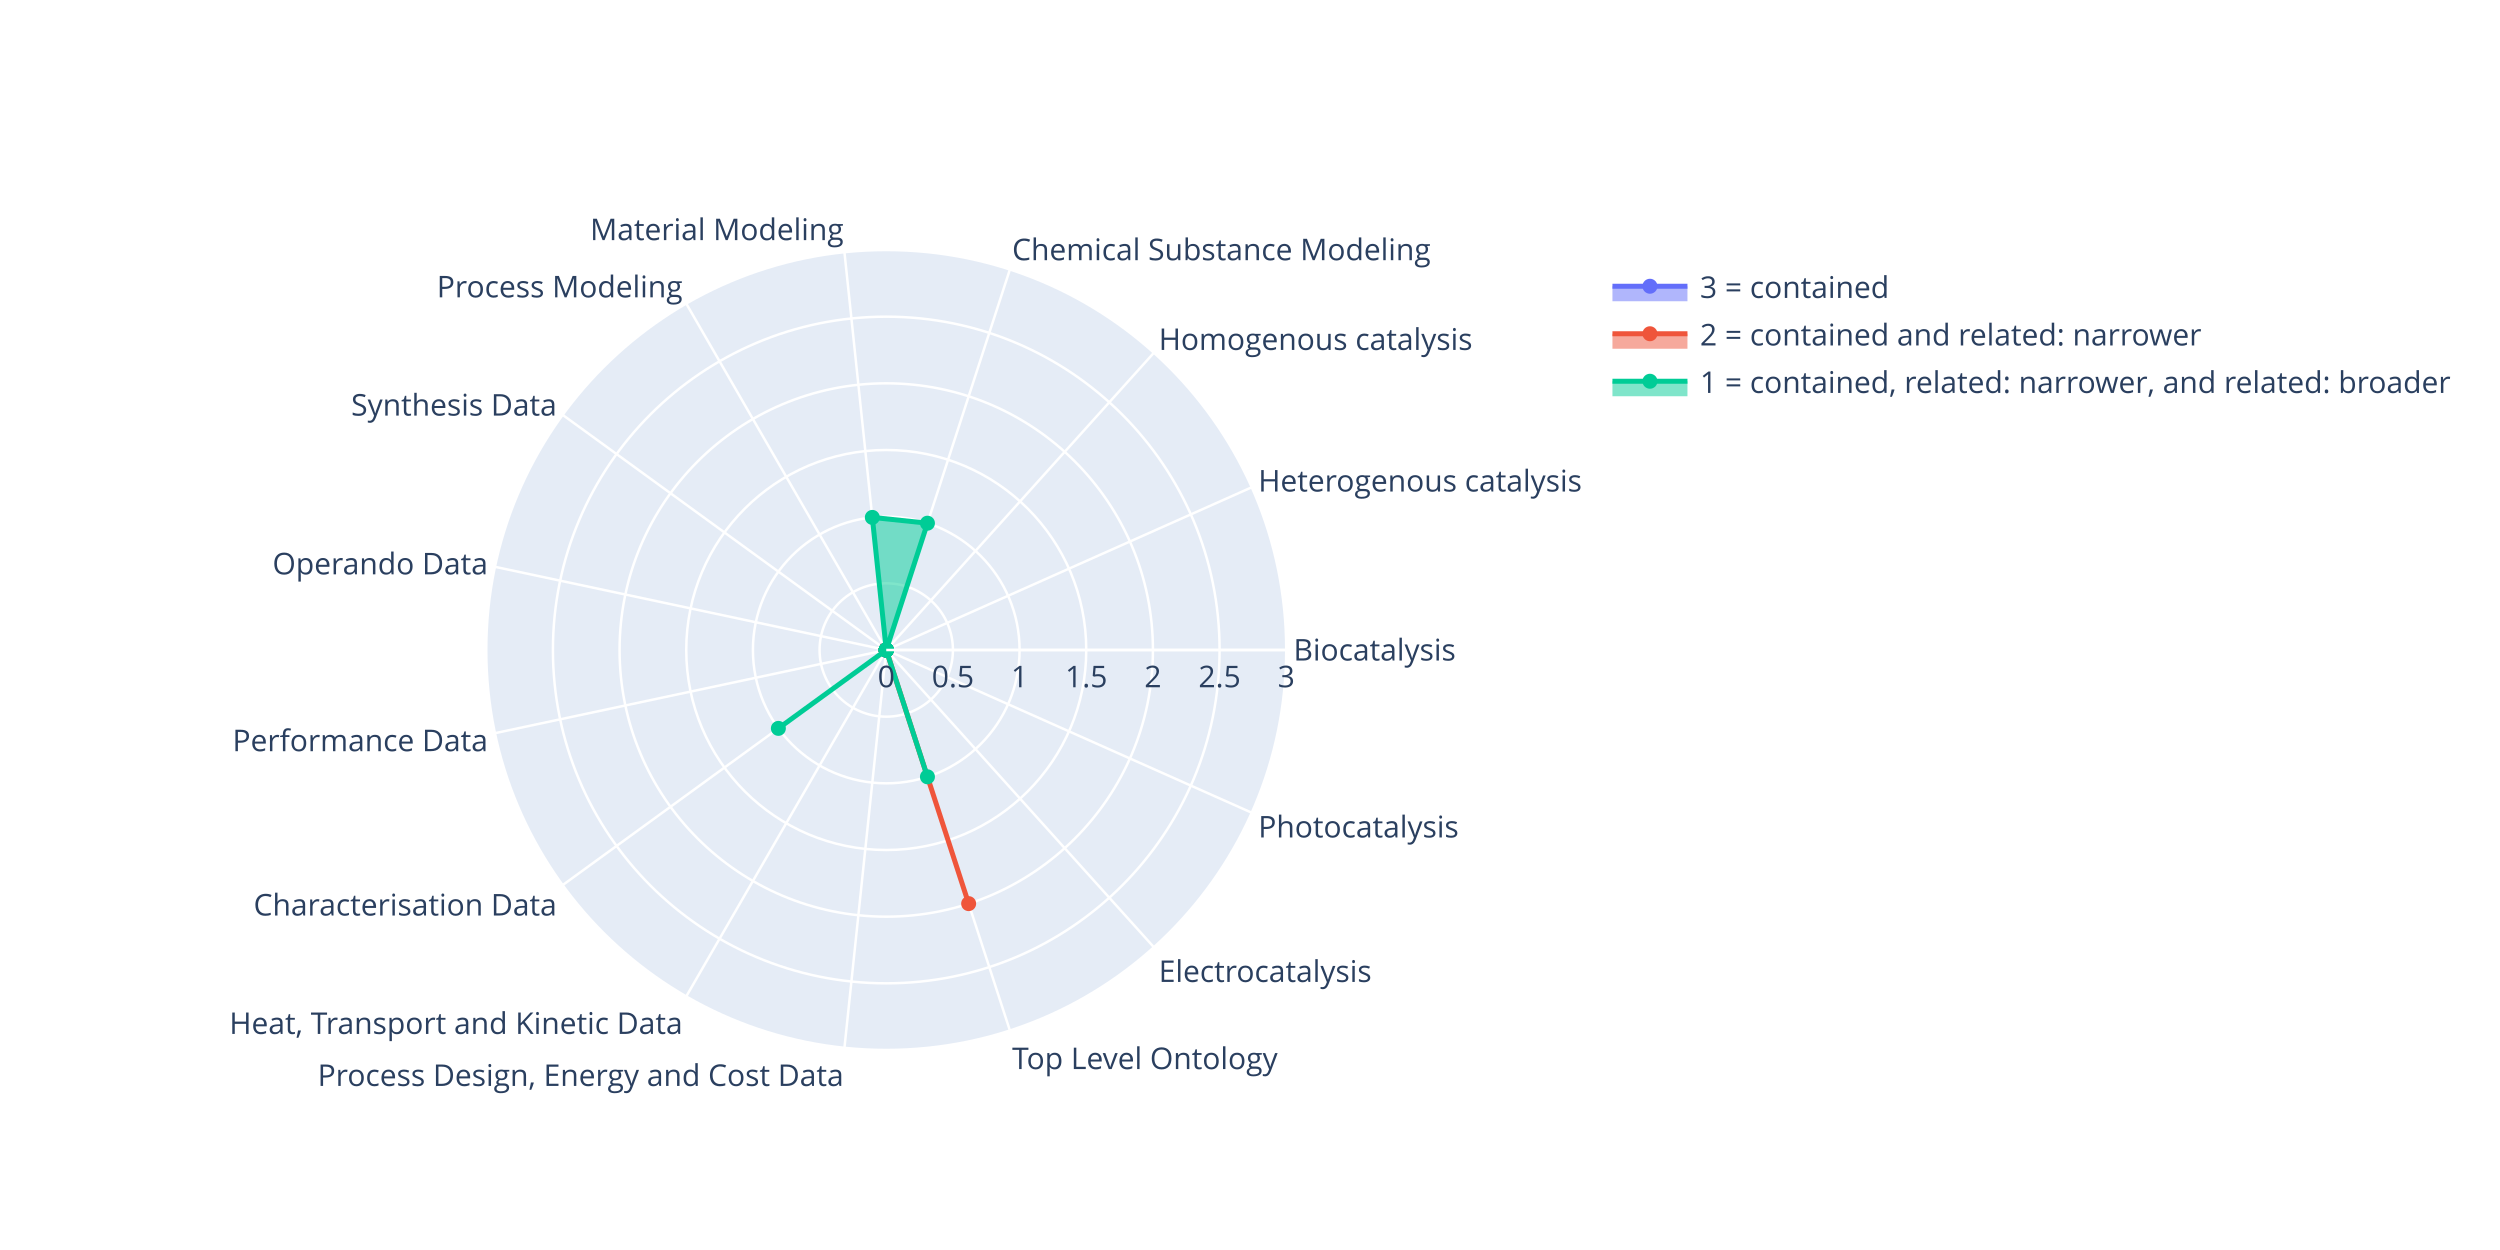
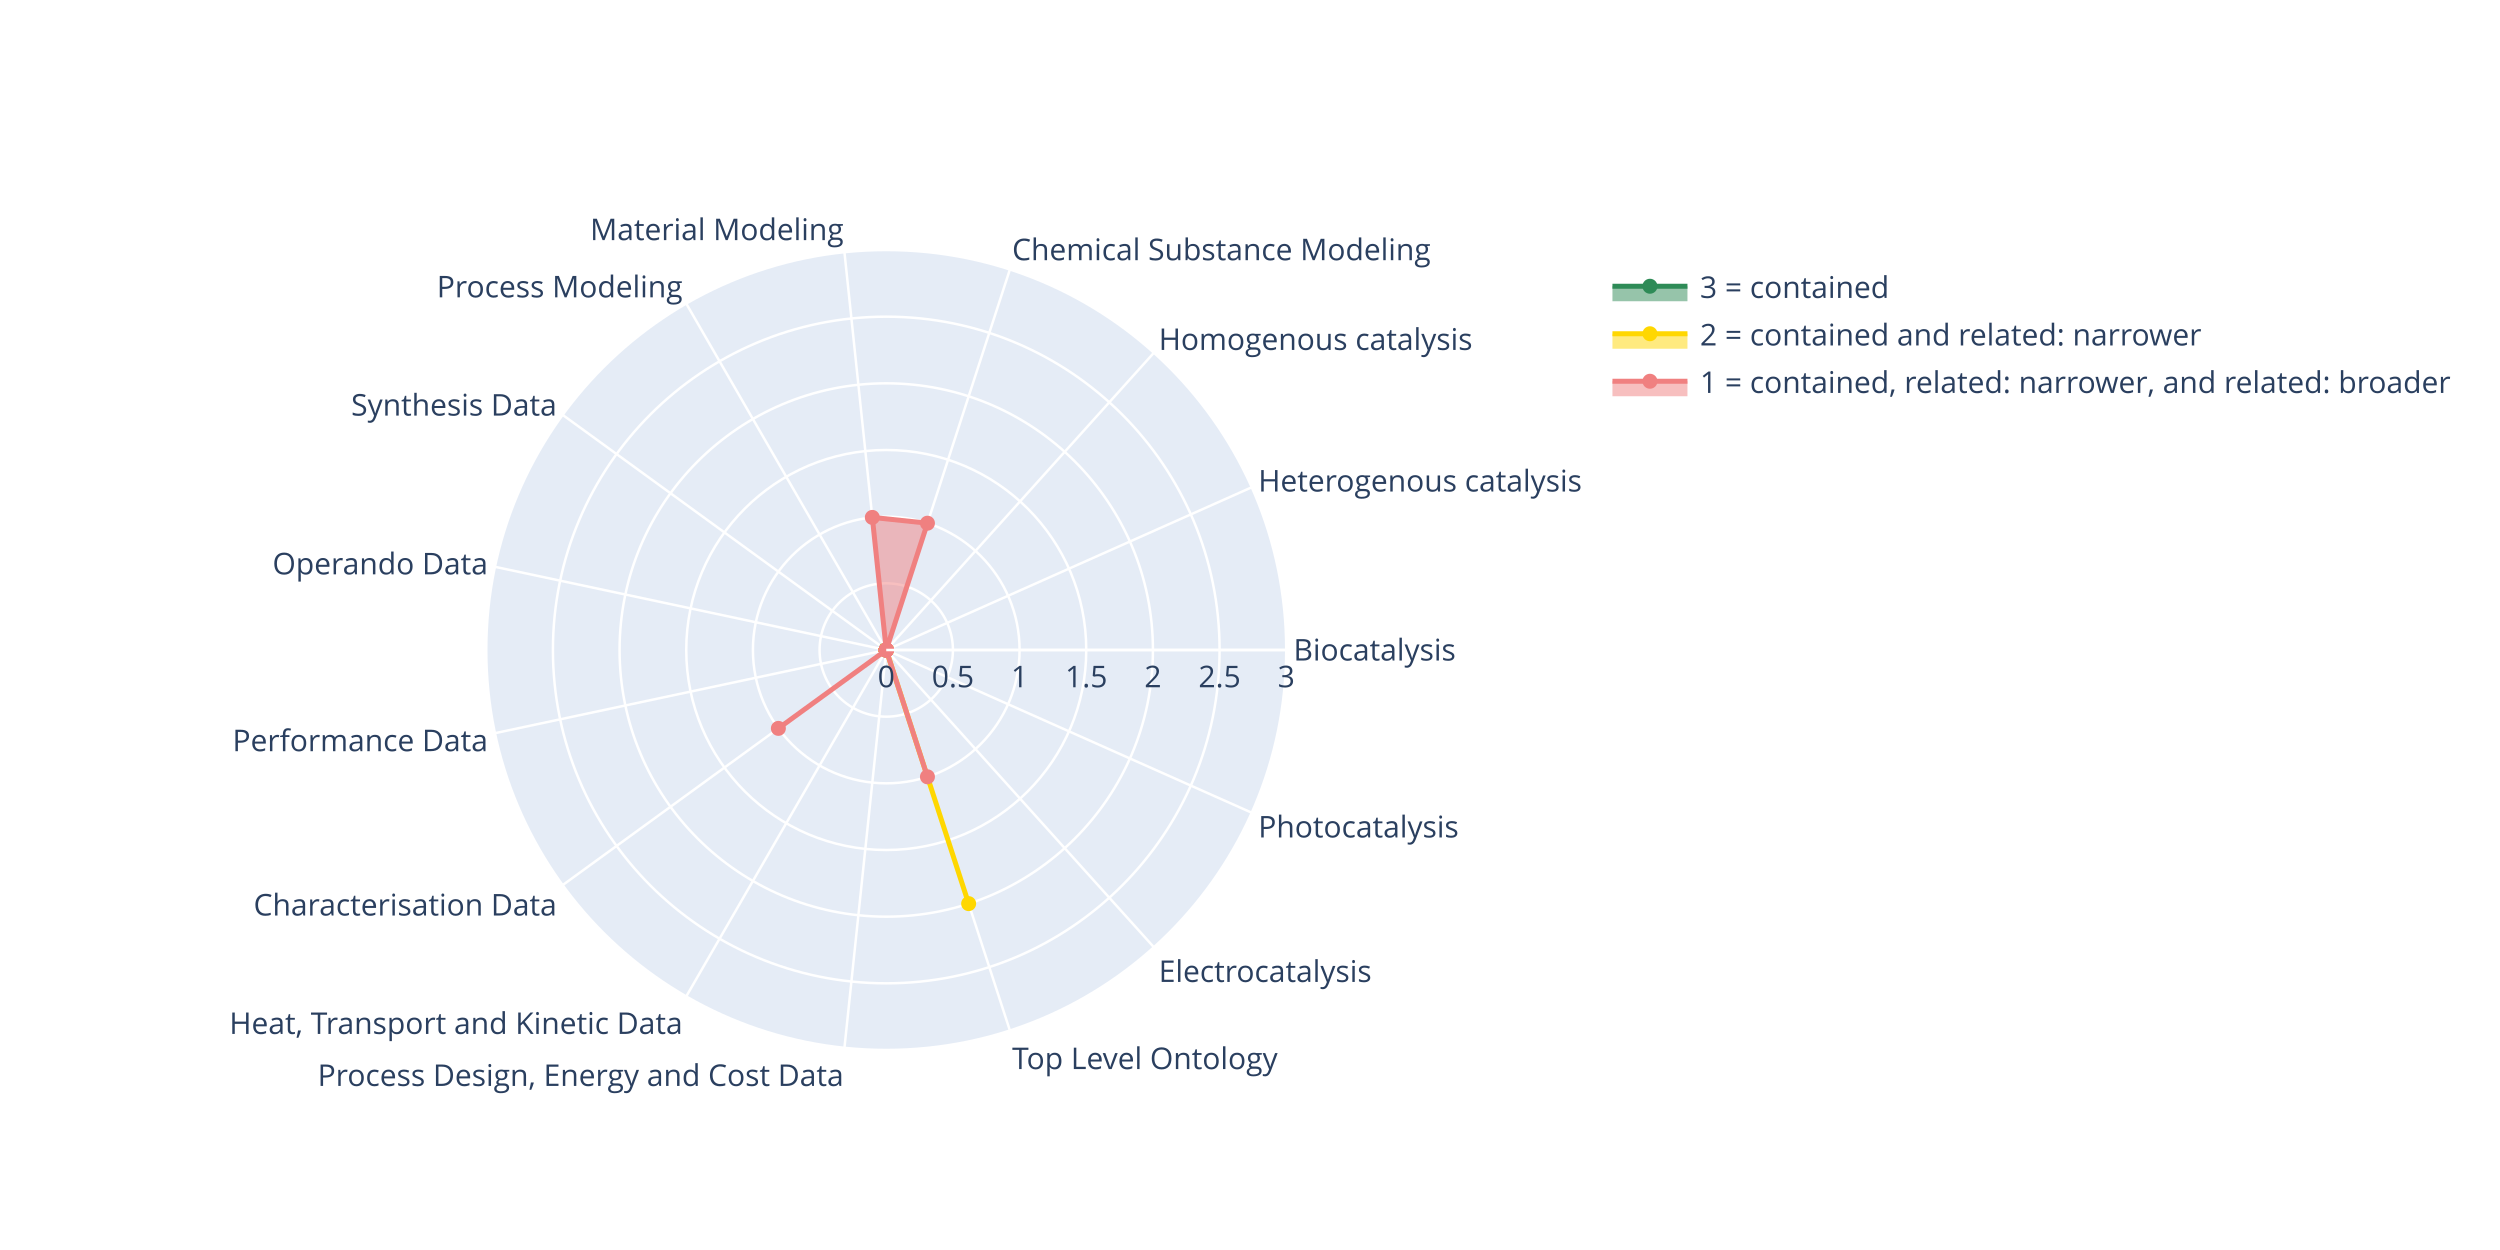
<svg xmlns="http://www.w3.org/2000/svg" class="main-svg" width="1000" height="500" style="" viewBox="0 0 1000 500">
  <rect x="0" y="0" width="1000" height="500" style="fill: rgb(255, 255, 255); fill-opacity: 1;" />
-   <defs id="defs-4c6b4c">
+   <defs id="defs-09176f">
    <g class="clips">
-       <clipPath id="clip4c6b4cpolar-for-traces">
+       <clipPath id="clip09176fpolar-for-traces">
        <path d="M160,0A160,160 0,1,0 -160,-1.9594348786357652e-14A160,160 0,1,0 160,3.9188697572715304e-14Z" transform="translate(160,160)" />
      </clipPath>
    </g>
    <g class="gradients" />
    <g class="patterns" />
  </defs>
  <g class="bglayer" />
  <g class="layer-below">
    <g class="imagelayer" />
    <g class="shapelayer" />
  </g>
  <g class="cartesianlayer" />
  <g class="polarlayer">
    <g class="polar">
      <g class="polarsublayer draglayer" />
      <g class="polarsublayer plotbg">
        <path d="M160,0A160,160 0,1,0 -160,-1.9594348786357652e-14A160,160 0,1,0 160,3.9188697572715304e-14Z" transform="translate(354.5,260)" style="fill: rgb(229, 236, 246); fill-opacity: 1;" />
      </g>
      <g class="polarsublayer backplot">
        <g class="maplayer" />
      </g>
      <g class="polarsublayer angular-grid" style="fill: none;">
        <path class="angularaxisgrid" d="M354.5,260L514.5,260" style="stroke: rgb(255, 255, 255); stroke-opacity: 1; stroke-width: 1px;" />
        <path class="angularaxisgrid" d="M354.5,260L500.667,194.922" style="stroke: rgb(255, 255, 255); stroke-opacity: 1; stroke-width: 1px;" />
        <path class="angularaxisgrid" d="M354.5,260L461.561,141.097" style="stroke: rgb(255, 255, 255); stroke-opacity: 1; stroke-width: 1px;" />
        <path class="angularaxisgrid" d="M354.5,260L403.943,107.831" style="stroke: rgb(255, 255, 255); stroke-opacity: 1; stroke-width: 1px;" />
        <path class="angularaxisgrid" d="M354.5,260L337.775,100.876" style="stroke: rgb(255, 255, 255); stroke-opacity: 1; stroke-width: 1px;" />
        <path class="angularaxisgrid" d="M354.5,260L274.5,121.436" style="stroke: rgb(255, 255, 255); stroke-opacity: 1; stroke-width: 1px;" />
        <path class="angularaxisgrid" d="M354.5,260L225.057,165.954" style="stroke: rgb(255, 255, 255); stroke-opacity: 1; stroke-width: 1px;" />
        <path class="angularaxisgrid" d="M354.5,260L197.996,226.734" style="stroke: rgb(255, 255, 255); stroke-opacity: 1; stroke-width: 1px;" />
        <path class="angularaxisgrid" d="M354.5,260L197.996,293.266" style="stroke: rgb(255, 255, 255); stroke-opacity: 1; stroke-width: 1px;" />
        <path class="angularaxisgrid" d="M354.5,260L225.057,354.046" style="stroke: rgb(255, 255, 255); stroke-opacity: 1; stroke-width: 1px;" />
        <path class="angularaxisgrid" d="M354.5,260L274.5,398.564" style="stroke: rgb(255, 255, 255); stroke-opacity: 1; stroke-width: 1px;" />
        <path class="angularaxisgrid" d="M354.5,260L337.775,419.124" style="stroke: rgb(255, 255, 255); stroke-opacity: 1; stroke-width: 1px;" />
        <path class="angularaxisgrid" d="M354.5,260L403.943,412.169" style="stroke: rgb(255, 255, 255); stroke-opacity: 1; stroke-width: 1px;" />
        <path class="angularaxisgrid" d="M354.5,260L461.561,378.903" style="stroke: rgb(255, 255, 255); stroke-opacity: 1; stroke-width: 1px;" />
        <path class="angularaxisgrid" d="M354.5,260L500.667,325.078" style="stroke: rgb(255, 255, 255); stroke-opacity: 1; stroke-width: 1px;" />
      </g>
      <g class="polarsublayer radial-grid" transform="translate(354.5,260)" style="fill: none;">
        <path class="xgrid" d="M26.67,0A26.67,26.67 0,1,0 -26.67,-3.2661330133259913e-15A26.67,26.67 0,1,0 26.67,6.532266026651983e-15Z" style="stroke: rgb(255, 255, 255); stroke-opacity: 1; stroke-width: 1px;" />
        <path class="xgrid" d="M53.33,0A53.33,53.33 0,1,0 -53.33,-6.531041379852834e-15A53.33,53.33 0,1,0 53.33,1.3062082759705669e-14Z" style="stroke: rgb(255, 255, 255); stroke-opacity: 1; stroke-width: 1px;" />
        <path class="xgrid" d="M80,0A80,80 0,1,0 -80,-9.797174393178826e-15A80,80 0,1,0 80,1.9594348786357652e-14Z" style="stroke: rgb(255, 255, 255); stroke-opacity: 1; stroke-width: 1px;" />
        <path class="xgrid" d="M106.67,0A106.67,106.67 0,1,0 -106.67,-1.3063307406504817e-14A106.67,106.67 0,1,0 106.67,2.6126614813009634e-14Z" style="stroke: rgb(255, 255, 255); stroke-opacity: 1; stroke-width: 1px;" />
        <path class="xgrid" d="M133.33,0A133.33,133.33 0,1,0 -133.33,-1.632821577303166e-14A133.33,133.33 0,1,0 133.33,3.265643154606332e-14Z" style="stroke: rgb(255, 255, 255); stroke-opacity: 1; stroke-width: 1px;" />
      </g>
      <g class="polarsublayer frontplot" transform="translate(194.5,100)">
        <g class="barlayer" />
        <g class="scatterlayer">
-           <g class="trace scatter trace52e5c0" style="stroke-miterlimit: 2; opacity: 1;">
-             <g class="fills" clip-path="url(#clip4c6b4cpolar-for-traces)">
+           <g class="trace scatter trace8d069e" style="stroke-miterlimit: 2; opacity: 1;">
+             <g class="fills" clip-path="url(#clip09176fpolar-for-traces)">
              <g>
-                 <path class="js-fill" d="M160,160L160,160L160,160L160,160L160,160L160,160L160,160L160,160L160,160L160,160L160,160L160,160L160,160L160,160L160,160L160,160Z" style="fill: rgb(99, 110, 250); fill-opacity: 0.5; stroke-width: 0;" />
+                 <path class="js-fill" d="M160,160L160,160L160,160L160,160L160,160L160,160L160,160L160,160L160,160L160,160L160,160L160,160L160,160L160,160L160,160L160,160Z" style="fill: rgb(46, 139, 87); fill-opacity: 0.5; stroke-width: 0;" />
              </g>
            </g>
            <g class="errorbars" />
            <g class="lines">
-               <path class="js-line" d="M160,160L160,160L160,160L160,160L160,160L160,160L160,160L160,160L160,160L160,160L160,160L160,160L160,160L160,160L160,160L160,160" clip-path="url(#clip4c6b4cpolar-for-traces)" style="vector-effect: non-scaling-stroke; fill: none; stroke: rgb(99, 110, 250); stroke-opacity: 1; stroke-width: 2px; opacity: 1;" />
+               <path class="js-line" d="M160,160L160,160L160,160L160,160L160,160L160,160L160,160L160,160L160,160L160,160L160,160L160,160L160,160L160,160L160,160L160,160" clip-path="url(#clip09176fpolar-for-traces)" style="vector-effect: non-scaling-stroke; fill: none; stroke: rgb(46, 139, 87); stroke-opacity: 1; stroke-width: 2px; opacity: 1;" />
            </g>
            <g class="points">
-               <path class="point" transform="translate(160,160)" d="M3,0A3,3 0 1,1 0,-3A3,3 0 0,1 3,0Z" style="opacity: 1; stroke-width: 0px; fill: rgb(99, 110, 250); fill-opacity: 1;" />
-               <path class="point" transform="translate(160,160)" d="M3,0A3,3 0 1,1 0,-3A3,3 0 0,1 3,0Z" style="opacity: 1; stroke-width: 0px; fill: rgb(99, 110, 250); fill-opacity: 1;" />
-               <path class="point" transform="translate(160,160)" d="M3,0A3,3 0 1,1 0,-3A3,3 0 0,1 3,0Z" style="opacity: 1; stroke-width: 0px; fill: rgb(99, 110, 250); fill-opacity: 1;" />
-               <path class="point" transform="translate(160,160)" d="M3,0A3,3 0 1,1 0,-3A3,3 0 0,1 3,0Z" style="opacity: 1; stroke-width: 0px; fill: rgb(99, 110, 250); fill-opacity: 1;" />
-               <path class="point" transform="translate(160,160)" d="M3,0A3,3 0 1,1 0,-3A3,3 0 0,1 3,0Z" style="opacity: 1; stroke-width: 0px; fill: rgb(99, 110, 250); fill-opacity: 1;" />
-               <path class="point" transform="translate(160,160)" d="M3,0A3,3 0 1,1 0,-3A3,3 0 0,1 3,0Z" style="opacity: 1; stroke-width: 0px; fill: rgb(99, 110, 250); fill-opacity: 1;" />
-               <path class="point" transform="translate(160,160)" d="M3,0A3,3 0 1,1 0,-3A3,3 0 0,1 3,0Z" style="opacity: 1; stroke-width: 0px; fill: rgb(99, 110, 250); fill-opacity: 1;" />
-               <path class="point" transform="translate(160,160)" d="M3,0A3,3 0 1,1 0,-3A3,3 0 0,1 3,0Z" style="opacity: 1; stroke-width: 0px; fill: rgb(99, 110, 250); fill-opacity: 1;" />
-               <path class="point" transform="translate(160,160)" d="M3,0A3,3 0 1,1 0,-3A3,3 0 0,1 3,0Z" style="opacity: 1; stroke-width: 0px; fill: rgb(99, 110, 250); fill-opacity: 1;" />
-               <path class="point" transform="translate(160,160)" d="M3,0A3,3 0 1,1 0,-3A3,3 0 0,1 3,0Z" style="opacity: 1; stroke-width: 0px; fill: rgb(99, 110, 250); fill-opacity: 1;" />
-               <path class="point" transform="translate(160,160)" d="M3,0A3,3 0 1,1 0,-3A3,3 0 0,1 3,0Z" style="opacity: 1; stroke-width: 0px; fill: rgb(99, 110, 250); fill-opacity: 1;" />
-               <path class="point" transform="translate(160,160)" d="M3,0A3,3 0 1,1 0,-3A3,3 0 0,1 3,0Z" style="opacity: 1; stroke-width: 0px; fill: rgb(99, 110, 250); fill-opacity: 1;" />
-               <path class="point" transform="translate(160,160)" d="M3,0A3,3 0 1,1 0,-3A3,3 0 0,1 3,0Z" style="opacity: 1; stroke-width: 0px; fill: rgb(99, 110, 250); fill-opacity: 1;" />
-               <path class="point" transform="translate(160,160)" d="M3,0A3,3 0 1,1 0,-3A3,3 0 0,1 3,0Z" style="opacity: 1; stroke-width: 0px; fill: rgb(99, 110, 250); fill-opacity: 1;" />
-               <path class="point" transform="translate(160,160)" d="M3,0A3,3 0 1,1 0,-3A3,3 0 0,1 3,0Z" style="opacity: 1; stroke-width: 0px; fill: rgb(99, 110, 250); fill-opacity: 1;" />
-               <path class="point" transform="translate(160,160)" d="M3,0A3,3 0 1,1 0,-3A3,3 0 0,1 3,0Z" style="opacity: 1; stroke-width: 0px; fill: rgb(99, 110, 250); fill-opacity: 1;" />
+               <path class="point" transform="translate(160,160)" d="M3,0A3,3 0 1,1 0,-3A3,3 0 0,1 3,0Z" style="opacity: 1; stroke-width: 0px; fill: rgb(46, 139, 87); fill-opacity: 1;" />
+               <path class="point" transform="translate(160,160)" d="M3,0A3,3 0 1,1 0,-3A3,3 0 0,1 3,0Z" style="opacity: 1; stroke-width: 0px; fill: rgb(46, 139, 87); fill-opacity: 1;" />
+               <path class="point" transform="translate(160,160)" d="M3,0A3,3 0 1,1 0,-3A3,3 0 0,1 3,0Z" style="opacity: 1; stroke-width: 0px; fill: rgb(46, 139, 87); fill-opacity: 1;" />
+               <path class="point" transform="translate(160,160)" d="M3,0A3,3 0 1,1 0,-3A3,3 0 0,1 3,0Z" style="opacity: 1; stroke-width: 0px; fill: rgb(46, 139, 87); fill-opacity: 1;" />
+               <path class="point" transform="translate(160,160)" d="M3,0A3,3 0 1,1 0,-3A3,3 0 0,1 3,0Z" style="opacity: 1; stroke-width: 0px; fill: rgb(46, 139, 87); fill-opacity: 1;" />
+               <path class="point" transform="translate(160,160)" d="M3,0A3,3 0 1,1 0,-3A3,3 0 0,1 3,0Z" style="opacity: 1; stroke-width: 0px; fill: rgb(46, 139, 87); fill-opacity: 1;" />
+               <path class="point" transform="translate(160,160)" d="M3,0A3,3 0 1,1 0,-3A3,3 0 0,1 3,0Z" style="opacity: 1; stroke-width: 0px; fill: rgb(46, 139, 87); fill-opacity: 1;" />
+               <path class="point" transform="translate(160,160)" d="M3,0A3,3 0 1,1 0,-3A3,3 0 0,1 3,0Z" style="opacity: 1; stroke-width: 0px; fill: rgb(46, 139, 87); fill-opacity: 1;" />
+               <path class="point" transform="translate(160,160)" d="M3,0A3,3 0 1,1 0,-3A3,3 0 0,1 3,0Z" style="opacity: 1; stroke-width: 0px; fill: rgb(46, 139, 87); fill-opacity: 1;" />
+               <path class="point" transform="translate(160,160)" d="M3,0A3,3 0 1,1 0,-3A3,3 0 0,1 3,0Z" style="opacity: 1; stroke-width: 0px; fill: rgb(46, 139, 87); fill-opacity: 1;" />
+               <path class="point" transform="translate(160,160)" d="M3,0A3,3 0 1,1 0,-3A3,3 0 0,1 3,0Z" style="opacity: 1; stroke-width: 0px; fill: rgb(46, 139, 87); fill-opacity: 1;" />
+               <path class="point" transform="translate(160,160)" d="M3,0A3,3 0 1,1 0,-3A3,3 0 0,1 3,0Z" style="opacity: 1; stroke-width: 0px; fill: rgb(46, 139, 87); fill-opacity: 1;" />
+               <path class="point" transform="translate(160,160)" d="M3,0A3,3 0 1,1 0,-3A3,3 0 0,1 3,0Z" style="opacity: 1; stroke-width: 0px; fill: rgb(46, 139, 87); fill-opacity: 1;" />
+               <path class="point" transform="translate(160,160)" d="M3,0A3,3 0 1,1 0,-3A3,3 0 0,1 3,0Z" style="opacity: 1; stroke-width: 0px; fill: rgb(46, 139, 87); fill-opacity: 1;" />
+               <path class="point" transform="translate(160,160)" d="M3,0A3,3 0 1,1 0,-3A3,3 0 0,1 3,0Z" style="opacity: 1; stroke-width: 0px; fill: rgb(46, 139, 87); fill-opacity: 1;" />
+               <path class="point" transform="translate(160,160)" d="M3,0A3,3 0 1,1 0,-3A3,3 0 0,1 3,0Z" style="opacity: 1; stroke-width: 0px; fill: rgb(46, 139, 87); fill-opacity: 1;" />
            </g>
            <g class="text" />
          </g>
-           <g class="trace scatter traced2bf1a" style="stroke-miterlimit: 2; opacity: 1;">
-             <g class="fills" clip-path="url(#clip4c6b4cpolar-for-traces)">
+           <g class="trace scatter trace469a36" style="stroke-miterlimit: 2; opacity: 1;">
+             <g class="fills" clip-path="url(#clip09176fpolar-for-traces)">
              <g>
-                 <path class="js-fill" d="M160,160L160,160L160,160L160,160L160,160L160,160L160,160L160,160L160,160L160,160L160,160L160,160L192.96,261.45L160,160L160,160L160,160Z" style="fill: rgb(239, 85, 59); fill-opacity: 0.5; stroke-width: 0;" />
+                 <path class="js-fill" d="M160,160L160,160L160,160L160,160L160,160L160,160L160,160L160,160L160,160L160,160L160,160L160,160L192.96,261.45L160,160L160,160L160,160Z" style="fill: rgb(255, 215, 0); fill-opacity: 0.5; stroke-width: 0;" />
              </g>
            </g>
            <g class="errorbars" />
            <g class="lines">
-               <path class="js-line" d="M160,160L160,160L160,160L160,160L160,160L160,160L160,160L160,160L160,160L160,160L160,160L160,160L192.96,261.45L160,160L160,160L160,160" clip-path="url(#clip4c6b4cpolar-for-traces)" style="vector-effect: non-scaling-stroke; fill: none; stroke: rgb(239, 85, 59); stroke-opacity: 1; stroke-width: 2px; opacity: 1;" />
+               <path class="js-line" d="M160,160L160,160L160,160L160,160L160,160L160,160L160,160L160,160L160,160L160,160L160,160L160,160L192.96,261.45L160,160L160,160L160,160" clip-path="url(#clip09176fpolar-for-traces)" style="vector-effect: non-scaling-stroke; fill: none; stroke: rgb(255, 215, 0); stroke-opacity: 1; stroke-width: 2px; opacity: 1;" />
            </g>
            <g class="points">
-               <path class="point" transform="translate(160,160)" d="M3,0A3,3 0 1,1 0,-3A3,3 0 0,1 3,0Z" style="opacity: 1; stroke-width: 0px; fill: rgb(239, 85, 59); fill-opacity: 1;" />
-               <path class="point" transform="translate(160,160)" d="M3,0A3,3 0 1,1 0,-3A3,3 0 0,1 3,0Z" style="opacity: 1; stroke-width: 0px; fill: rgb(239, 85, 59); fill-opacity: 1;" />
-               <path class="point" transform="translate(160,160)" d="M3,0A3,3 0 1,1 0,-3A3,3 0 0,1 3,0Z" style="opacity: 1; stroke-width: 0px; fill: rgb(239, 85, 59); fill-opacity: 1;" />
-               <path class="point" transform="translate(160,160)" d="M3,0A3,3 0 1,1 0,-3A3,3 0 0,1 3,0Z" style="opacity: 1; stroke-width: 0px; fill: rgb(239, 85, 59); fill-opacity: 1;" />
-               <path class="point" transform="translate(160,160)" d="M3,0A3,3 0 1,1 0,-3A3,3 0 0,1 3,0Z" style="opacity: 1; stroke-width: 0px; fill: rgb(239, 85, 59); fill-opacity: 1;" />
-               <path class="point" transform="translate(160,160)" d="M3,0A3,3 0 1,1 0,-3A3,3 0 0,1 3,0Z" style="opacity: 1; stroke-width: 0px; fill: rgb(239, 85, 59); fill-opacity: 1;" />
-               <path class="point" transform="translate(160,160)" d="M3,0A3,3 0 1,1 0,-3A3,3 0 0,1 3,0Z" style="opacity: 1; stroke-width: 0px; fill: rgb(239, 85, 59); fill-opacity: 1;" />
-               <path class="point" transform="translate(160,160)" d="M3,0A3,3 0 1,1 0,-3A3,3 0 0,1 3,0Z" style="opacity: 1; stroke-width: 0px; fill: rgb(239, 85, 59); fill-opacity: 1;" />
-               <path class="point" transform="translate(160,160)" d="M3,0A3,3 0 1,1 0,-3A3,3 0 0,1 3,0Z" style="opacity: 1; stroke-width: 0px; fill: rgb(239, 85, 59); fill-opacity: 1;" />
-               <path class="point" transform="translate(160,160)" d="M3,0A3,3 0 1,1 0,-3A3,3 0 0,1 3,0Z" style="opacity: 1; stroke-width: 0px; fill: rgb(239, 85, 59); fill-opacity: 1;" />
-               <path class="point" transform="translate(160,160)" d="M3,0A3,3 0 1,1 0,-3A3,3 0 0,1 3,0Z" style="opacity: 1; stroke-width: 0px; fill: rgb(239, 85, 59); fill-opacity: 1;" />
-               <path class="point" transform="translate(160,160)" d="M3,0A3,3 0 1,1 0,-3A3,3 0 0,1 3,0Z" style="opacity: 1; stroke-width: 0px; fill: rgb(239, 85, 59); fill-opacity: 1;" />
-               <path class="point" transform="translate(192.96,261.45)" d="M3,0A3,3 0 1,1 0,-3A3,3 0 0,1 3,0Z" style="opacity: 1; stroke-width: 0px; fill: rgb(239, 85, 59); fill-opacity: 1;" />
-               <path class="point" transform="translate(160,160)" d="M3,0A3,3 0 1,1 0,-3A3,3 0 0,1 3,0Z" style="opacity: 1; stroke-width: 0px; fill: rgb(239, 85, 59); fill-opacity: 1;" />
-               <path class="point" transform="translate(160,160)" d="M3,0A3,3 0 1,1 0,-3A3,3 0 0,1 3,0Z" style="opacity: 1; stroke-width: 0px; fill: rgb(239, 85, 59); fill-opacity: 1;" />
-               <path class="point" transform="translate(160,160)" d="M3,0A3,3 0 1,1 0,-3A3,3 0 0,1 3,0Z" style="opacity: 1; stroke-width: 0px; fill: rgb(239, 85, 59); fill-opacity: 1;" />
+               <path class="point" transform="translate(160,160)" d="M3,0A3,3 0 1,1 0,-3A3,3 0 0,1 3,0Z" style="opacity: 1; stroke-width: 0px; fill: rgb(255, 215, 0); fill-opacity: 1;" />
+               <path class="point" transform="translate(160,160)" d="M3,0A3,3 0 1,1 0,-3A3,3 0 0,1 3,0Z" style="opacity: 1; stroke-width: 0px; fill: rgb(255, 215, 0); fill-opacity: 1;" />
+               <path class="point" transform="translate(160,160)" d="M3,0A3,3 0 1,1 0,-3A3,3 0 0,1 3,0Z" style="opacity: 1; stroke-width: 0px; fill: rgb(255, 215, 0); fill-opacity: 1;" />
+               <path class="point" transform="translate(160,160)" d="M3,0A3,3 0 1,1 0,-3A3,3 0 0,1 3,0Z" style="opacity: 1; stroke-width: 0px; fill: rgb(255, 215, 0); fill-opacity: 1;" />
+               <path class="point" transform="translate(160,160)" d="M3,0A3,3 0 1,1 0,-3A3,3 0 0,1 3,0Z" style="opacity: 1; stroke-width: 0px; fill: rgb(255, 215, 0); fill-opacity: 1;" />
+               <path class="point" transform="translate(160,160)" d="M3,0A3,3 0 1,1 0,-3A3,3 0 0,1 3,0Z" style="opacity: 1; stroke-width: 0px; fill: rgb(255, 215, 0); fill-opacity: 1;" />
+               <path class="point" transform="translate(160,160)" d="M3,0A3,3 0 1,1 0,-3A3,3 0 0,1 3,0Z" style="opacity: 1; stroke-width: 0px; fill: rgb(255, 215, 0); fill-opacity: 1;" />
+               <path class="point" transform="translate(160,160)" d="M3,0A3,3 0 1,1 0,-3A3,3 0 0,1 3,0Z" style="opacity: 1; stroke-width: 0px; fill: rgb(255, 215, 0); fill-opacity: 1;" />
+               <path class="point" transform="translate(160,160)" d="M3,0A3,3 0 1,1 0,-3A3,3 0 0,1 3,0Z" style="opacity: 1; stroke-width: 0px; fill: rgb(255, 215, 0); fill-opacity: 1;" />
+               <path class="point" transform="translate(160,160)" d="M3,0A3,3 0 1,1 0,-3A3,3 0 0,1 3,0Z" style="opacity: 1; stroke-width: 0px; fill: rgb(255, 215, 0); fill-opacity: 1;" />
+               <path class="point" transform="translate(160,160)" d="M3,0A3,3 0 1,1 0,-3A3,3 0 0,1 3,0Z" style="opacity: 1; stroke-width: 0px; fill: rgb(255, 215, 0); fill-opacity: 1;" />
+               <path class="point" transform="translate(160,160)" d="M3,0A3,3 0 1,1 0,-3A3,3 0 0,1 3,0Z" style="opacity: 1; stroke-width: 0px; fill: rgb(255, 215, 0); fill-opacity: 1;" />
+               <path class="point" transform="translate(192.96,261.45)" d="M3,0A3,3 0 1,1 0,-3A3,3 0 0,1 3,0Z" style="opacity: 1; stroke-width: 0px; fill: rgb(255, 215, 0); fill-opacity: 1;" />
+               <path class="point" transform="translate(160,160)" d="M3,0A3,3 0 1,1 0,-3A3,3 0 0,1 3,0Z" style="opacity: 1; stroke-width: 0px; fill: rgb(255, 215, 0); fill-opacity: 1;" />
+               <path class="point" transform="translate(160,160)" d="M3,0A3,3 0 1,1 0,-3A3,3 0 0,1 3,0Z" style="opacity: 1; stroke-width: 0px; fill: rgb(255, 215, 0); fill-opacity: 1;" />
+               <path class="point" transform="translate(160,160)" d="M3,0A3,3 0 1,1 0,-3A3,3 0 0,1 3,0Z" style="opacity: 1; stroke-width: 0px; fill: rgb(255, 215, 0); fill-opacity: 1;" />
            </g>
            <g class="text" />
          </g>
-           <g class="trace scatter trace53c75b" style="stroke-miterlimit: 2; opacity: 1;">
-             <g class="fills" clip-path="url(#clip4c6b4cpolar-for-traces)">
+           <g class="trace scatter traced5565f" style="stroke-miterlimit: 2; opacity: 1;">
+             <g class="fills" clip-path="url(#clip09176fpolar-for-traces)">
              <g>
-                 <path class="js-fill" d="M160,160L160,160L160,160L176.48,109.28L154.43,106.96L160,160L160,160L160,160L160,160L116.85,191.35L160,160L160,160L176.48,210.72L160,160L160,160L160,160Z" style="fill: rgb(0, 204, 150); fill-opacity: 0.5; stroke-width: 0;" />
+                 <path class="js-fill" d="M160,160L160,160L160,160L176.48,109.28L154.43,106.96L160,160L160,160L160,160L160,160L116.85,191.35L160,160L160,160L176.48,210.72L160,160L160,160L160,160Z" style="fill: rgb(240, 128, 128); fill-opacity: 0.5; stroke-width: 0;" />
              </g>
            </g>
            <g class="errorbars" />
            <g class="lines">
-               <path class="js-line" d="M160,160L160,160L160,160L176.48,109.28L154.43,106.96L160,160L160,160L160,160L160,160L116.85,191.35L160,160L160,160L176.48,210.72L160,160L160,160L160,160" clip-path="url(#clip4c6b4cpolar-for-traces)" style="vector-effect: non-scaling-stroke; fill: none; stroke: rgb(0, 204, 150); stroke-opacity: 1; stroke-width: 2px; opacity: 1;" />
+               <path class="js-line" d="M160,160L160,160L160,160L176.48,109.28L154.43,106.96L160,160L160,160L160,160L160,160L116.85,191.35L160,160L160,160L176.48,210.72L160,160L160,160L160,160" clip-path="url(#clip09176fpolar-for-traces)" style="vector-effect: non-scaling-stroke; fill: none; stroke: rgb(240, 128, 128); stroke-opacity: 1; stroke-width: 2px; opacity: 1;" />
            </g>
            <g class="points">
-               <path class="point" transform="translate(160,160)" d="M3,0A3,3 0 1,1 0,-3A3,3 0 0,1 3,0Z" style="opacity: 1; stroke-width: 0px; fill: rgb(0, 204, 150); fill-opacity: 1;" />
-               <path class="point" transform="translate(160,160)" d="M3,0A3,3 0 1,1 0,-3A3,3 0 0,1 3,0Z" style="opacity: 1; stroke-width: 0px; fill: rgb(0, 204, 150); fill-opacity: 1;" />
-               <path class="point" transform="translate(160,160)" d="M3,0A3,3 0 1,1 0,-3A3,3 0 0,1 3,0Z" style="opacity: 1; stroke-width: 0px; fill: rgb(0, 204, 150); fill-opacity: 1;" />
-               <path class="point" transform="translate(176.48,109.28)" d="M3,0A3,3 0 1,1 0,-3A3,3 0 0,1 3,0Z" style="opacity: 1; stroke-width: 0px; fill: rgb(0, 204, 150); fill-opacity: 1;" />
-               <path class="point" transform="translate(154.43,106.96)" d="M3,0A3,3 0 1,1 0,-3A3,3 0 0,1 3,0Z" style="opacity: 1; stroke-width: 0px; fill: rgb(0, 204, 150); fill-opacity: 1;" />
-               <path class="point" transform="translate(160,160)" d="M3,0A3,3 0 1,1 0,-3A3,3 0 0,1 3,0Z" style="opacity: 1; stroke-width: 0px; fill: rgb(0, 204, 150); fill-opacity: 1;" />
-               <path class="point" transform="translate(160,160)" d="M3,0A3,3 0 1,1 0,-3A3,3 0 0,1 3,0Z" style="opacity: 1; stroke-width: 0px; fill: rgb(0, 204, 150); fill-opacity: 1;" />
-               <path class="point" transform="translate(160,160)" d="M3,0A3,3 0 1,1 0,-3A3,3 0 0,1 3,0Z" style="opacity: 1; stroke-width: 0px; fill: rgb(0, 204, 150); fill-opacity: 1;" />
-               <path class="point" transform="translate(160,160)" d="M3,0A3,3 0 1,1 0,-3A3,3 0 0,1 3,0Z" style="opacity: 1; stroke-width: 0px; fill: rgb(0, 204, 150); fill-opacity: 1;" />
-               <path class="point" transform="translate(116.85,191.35)" d="M3,0A3,3 0 1,1 0,-3A3,3 0 0,1 3,0Z" style="opacity: 1; stroke-width: 0px; fill: rgb(0, 204, 150); fill-opacity: 1;" />
-               <path class="point" transform="translate(160,160)" d="M3,0A3,3 0 1,1 0,-3A3,3 0 0,1 3,0Z" style="opacity: 1; stroke-width: 0px; fill: rgb(0, 204, 150); fill-opacity: 1;" />
-               <path class="point" transform="translate(160,160)" d="M3,0A3,3 0 1,1 0,-3A3,3 0 0,1 3,0Z" style="opacity: 1; stroke-width: 0px; fill: rgb(0, 204, 150); fill-opacity: 1;" />
-               <path class="point" transform="translate(176.48,210.72)" d="M3,0A3,3 0 1,1 0,-3A3,3 0 0,1 3,0Z" style="opacity: 1; stroke-width: 0px; fill: rgb(0, 204, 150); fill-opacity: 1;" />
-               <path class="point" transform="translate(160,160)" d="M3,0A3,3 0 1,1 0,-3A3,3 0 0,1 3,0Z" style="opacity: 1; stroke-width: 0px; fill: rgb(0, 204, 150); fill-opacity: 1;" />
-               <path class="point" transform="translate(160,160)" d="M3,0A3,3 0 1,1 0,-3A3,3 0 0,1 3,0Z" style="opacity: 1; stroke-width: 0px; fill: rgb(0, 204, 150); fill-opacity: 1;" />
-               <path class="point" transform="translate(160,160)" d="M3,0A3,3 0 1,1 0,-3A3,3 0 0,1 3,0Z" style="opacity: 1; stroke-width: 0px; fill: rgb(0, 204, 150); fill-opacity: 1;" />
+               <path class="point" transform="translate(160,160)" d="M3,0A3,3 0 1,1 0,-3A3,3 0 0,1 3,0Z" style="opacity: 1; stroke-width: 0px; fill: rgb(240, 128, 128); fill-opacity: 1;" />
+               <path class="point" transform="translate(160,160)" d="M3,0A3,3 0 1,1 0,-3A3,3 0 0,1 3,0Z" style="opacity: 1; stroke-width: 0px; fill: rgb(240, 128, 128); fill-opacity: 1;" />
+               <path class="point" transform="translate(160,160)" d="M3,0A3,3 0 1,1 0,-3A3,3 0 0,1 3,0Z" style="opacity: 1; stroke-width: 0px; fill: rgb(240, 128, 128); fill-opacity: 1;" />
+               <path class="point" transform="translate(176.48,109.28)" d="M3,0A3,3 0 1,1 0,-3A3,3 0 0,1 3,0Z" style="opacity: 1; stroke-width: 0px; fill: rgb(240, 128, 128); fill-opacity: 1;" />
+               <path class="point" transform="translate(154.43,106.96)" d="M3,0A3,3 0 1,1 0,-3A3,3 0 0,1 3,0Z" style="opacity: 1; stroke-width: 0px; fill: rgb(240, 128, 128); fill-opacity: 1;" />
+               <path class="point" transform="translate(160,160)" d="M3,0A3,3 0 1,1 0,-3A3,3 0 0,1 3,0Z" style="opacity: 1; stroke-width: 0px; fill: rgb(240, 128, 128); fill-opacity: 1;" />
+               <path class="point" transform="translate(160,160)" d="M3,0A3,3 0 1,1 0,-3A3,3 0 0,1 3,0Z" style="opacity: 1; stroke-width: 0px; fill: rgb(240, 128, 128); fill-opacity: 1;" />
+               <path class="point" transform="translate(160,160)" d="M3,0A3,3 0 1,1 0,-3A3,3 0 0,1 3,0Z" style="opacity: 1; stroke-width: 0px; fill: rgb(240, 128, 128); fill-opacity: 1;" />
+               <path class="point" transform="translate(160,160)" d="M3,0A3,3 0 1,1 0,-3A3,3 0 0,1 3,0Z" style="opacity: 1; stroke-width: 0px; fill: rgb(240, 128, 128); fill-opacity: 1;" />
+               <path class="point" transform="translate(116.85,191.35)" d="M3,0A3,3 0 1,1 0,-3A3,3 0 0,1 3,0Z" style="opacity: 1; stroke-width: 0px; fill: rgb(240, 128, 128); fill-opacity: 1;" />
+               <path class="point" transform="translate(160,160)" d="M3,0A3,3 0 1,1 0,-3A3,3 0 0,1 3,0Z" style="opacity: 1; stroke-width: 0px; fill: rgb(240, 128, 128); fill-opacity: 1;" />
+               <path class="point" transform="translate(160,160)" d="M3,0A3,3 0 1,1 0,-3A3,3 0 0,1 3,0Z" style="opacity: 1; stroke-width: 0px; fill: rgb(240, 128, 128); fill-opacity: 1;" />
+               <path class="point" transform="translate(176.48,210.72)" d="M3,0A3,3 0 1,1 0,-3A3,3 0 0,1 3,0Z" style="opacity: 1; stroke-width: 0px; fill: rgb(240, 128, 128); fill-opacity: 1;" />
+               <path class="point" transform="translate(160,160)" d="M3,0A3,3 0 1,1 0,-3A3,3 0 0,1 3,0Z" style="opacity: 1; stroke-width: 0px; fill: rgb(240, 128, 128); fill-opacity: 1;" />
+               <path class="point" transform="translate(160,160)" d="M3,0A3,3 0 1,1 0,-3A3,3 0 0,1 3,0Z" style="opacity: 1; stroke-width: 0px; fill: rgb(240, 128, 128); fill-opacity: 1;" />
+               <path class="point" transform="translate(160,160)" d="M3,0A3,3 0 1,1 0,-3A3,3 0 0,1 3,0Z" style="opacity: 1; stroke-width: 0px; fill: rgb(240, 128, 128); fill-opacity: 1;" />
            </g>
            <g class="text" />
          </g>
        </g>
      </g>
      <g class="polarsublayer angular-line">
        <path d="M160,0A160,160 0,1,0 -160,-1.9594348786357652e-14A160,160 0,1,0 160,3.9188697572715304e-14Z" transform="translate(354.5,260)" stroke-width="1" style="fill: none; stroke: rgb(255, 255, 255); stroke-opacity: 1;" />
      </g>
      <g class="polarsublayer radial-line">
        <line x1="0" y1="0" x2="160" y2="0" transform="translate(354.5,260)" stroke-width="1" style="fill: none; stroke: rgb(255, 255, 255); stroke-opacity: 1;" />
      </g>
      <g class="polarsublayer angular-axis">
        <g class="angularaxistick">
          <text text-anchor="start" x="2.9" y="4.2" transform="translate(514.5,260)" style="font-family: 'Open Sans', verdana, arial, sans-serif; font-size: 12px; fill: rgb(42, 63, 95); fill-opacity: 1; white-space: pre; opacity: 1;">Biocatalysis</text>
        </g>
        <g class="angularaxistick">
          <text text-anchor="start" x="2.649" y="1.681" transform="translate(500.6673,194.9221)" style="font-family: 'Open Sans', verdana, arial, sans-serif; font-size: 12px; fill: rgb(42, 63, 95); fill-opacity: 1; white-space: pre; opacity: 1;">Heterogenous catalysis</text>
        </g>
        <g class="angularaxistick">
          <text text-anchor="start" x="1.94" y="-1.128" transform="translate(461.5609,141.0968)" style="font-family: 'Open Sans', verdana, arial, sans-serif; font-size: 12px; fill: rgb(42, 63, 95); fill-opacity: 1; white-space: pre; opacity: 1;">Homogenous catalysis</text>
        </g>
        <g class="angularaxistick">
          <text text-anchor="start" x="0.896" y="-3.743" transform="translate(403.9427,107.831)" style="font-family: 'Open Sans', verdana, arial, sans-serif; font-size: 12px; fill: rgb(42, 63, 95); fill-opacity: 1; white-space: pre; opacity: 1;">Chemical Substance Modeling</text>
        </g>
        <g class="angularaxistick">
          <text text-anchor="end" x="-0.303" y="-4.832" transform="translate(337.7754,100.8765)" style="font-family: 'Open Sans', verdana, arial, sans-serif; font-size: 12px; fill: rgb(42, 63, 95); fill-opacity: 1; white-space: pre; opacity: 1;">Material Modeling</text>
        </g>
        <g class="angularaxistick">
          <text text-anchor="end" x="-1.45" y="-2.49" transform="translate(274.5,121.4359)" style="font-family: 'Open Sans', verdana, arial, sans-serif; font-size: 12px; fill: rgb(42, 63, 95); fill-opacity: 1; white-space: pre; opacity: 1;">Process Modeling</text>
        </g>
        <g class="angularaxistick">
          <text text-anchor="end" x="-2.346" y="0.283" transform="translate(225.0573,165.9544)" style="font-family: 'Open Sans', verdana, arial, sans-serif; font-size: 12px; fill: rgb(42, 63, 95); fill-opacity: 1; white-space: pre; opacity: 1;">Synthesis Data</text>
        </g>
        <g class="angularaxistick">
          <text text-anchor="end" x="-2.837" y="3.006" transform="translate(197.9964,226.7341)" style="font-family: 'Open Sans', verdana, arial, sans-serif; font-size: 12px; fill: rgb(42, 63, 95); fill-opacity: 1; white-space: pre; opacity: 1;">Operando Data</text>
        </g>
        <g class="angularaxistick">
          <text text-anchor="end" x="-2.837" y="7.206" transform="translate(197.9964,293.2659)" style="font-family: 'Open Sans', verdana, arial, sans-serif; font-size: 12px; fill: rgb(42, 63, 95); fill-opacity: 1; white-space: pre; opacity: 1;">Performance Data</text>
        </g>
        <g class="angularaxistick">
          <text text-anchor="end" x="-2.346" y="12.156" transform="translate(225.0573,354.0456)" style="font-family: 'Open Sans', verdana, arial, sans-serif; font-size: 12px; fill: rgb(42, 63, 95); fill-opacity: 1; white-space: pre; opacity: 1;">Characterisation Data</text>
        </g>
        <g class="angularaxistick">
          <text text-anchor="end" x="-1.45" y="15.004" transform="translate(274.5,398.5641)" style="font-family: 'Open Sans', verdana, arial, sans-serif; font-size: 12px; fill: rgb(42, 63, 95); fill-opacity: 1; white-space: pre; opacity: 1;">Heat, Transport and Kinetic Data</text>
        </g>
        <g class="angularaxistick">
          <text text-anchor="end" x="-0.303" y="15.257" transform="translate(337.7754,419.1235)" style="font-family: 'Open Sans', verdana, arial, sans-serif; font-size: 12px; fill: rgb(42, 63, 95); fill-opacity: 1; white-space: pre; opacity: 1;">Process Design, Energy and Cost Data</text>
        </g>
        <g class="angularaxistick">
          <text text-anchor="start" x="0.896" y="15.469" transform="translate(403.9427,412.169)" style="font-family: 'Open Sans', verdana, arial, sans-serif; font-size: 12px; fill: rgb(42, 63, 95); fill-opacity: 1; white-space: pre; opacity: 1;">Top Level Ontology</text>
        </g>
        <g class="angularaxistick">
          <text text-anchor="start" x="1.94" y="13.883" transform="translate(461.5609,378.9032)" style="font-family: 'Open Sans', verdana, arial, sans-serif; font-size: 12px; fill: rgb(42, 63, 95); fill-opacity: 1; white-space: pre; opacity: 1;">Electrocatalysis</text>
        </g>
        <g class="angularaxistick">
          <text text-anchor="start" x="2.649" y="9.897" transform="translate(500.6673,325.0779)" style="font-family: 'Open Sans', verdana, arial, sans-serif; font-size: 12px; fill: rgb(42, 63, 95); fill-opacity: 1; white-space: pre; opacity: 1;">Photocatalysis</text>
        </g>
      </g>
      <g class="polarsublayer radial-axis" transform="translate(354.5,260)">
        <g class="xtick">
          <text text-anchor="middle" x="0" y="14.9" transform="" style="font-family: 'Open Sans', verdana, arial, sans-serif; font-size: 12px; fill: rgb(42, 63, 95); fill-opacity: 1; white-space: pre; opacity: 1;">0</text>
        </g>
        <g class="xtick">
          <text text-anchor="middle" x="0" y="14.9" transform="translate(26.67,0)" style="font-family: 'Open Sans', verdana, arial, sans-serif; font-size: 12px; fill: rgb(42, 63, 95); fill-opacity: 1; white-space: pre; opacity: 1;">0.5</text>
        </g>
        <g class="xtick">
          <text text-anchor="middle" x="0" y="14.9" transform="translate(53.33,0)" style="font-family: 'Open Sans', verdana, arial, sans-serif; font-size: 12px; fill: rgb(42, 63, 95); fill-opacity: 1; white-space: pre; opacity: 1;">1</text>
        </g>
        <g class="xtick">
          <text text-anchor="middle" x="0" y="14.9" transform="translate(80,0)" style="font-family: 'Open Sans', verdana, arial, sans-serif; font-size: 12px; fill: rgb(42, 63, 95); fill-opacity: 1; white-space: pre; opacity: 1;">1.5</text>
        </g>
        <g class="xtick">
          <text text-anchor="middle" x="0" y="14.9" transform="translate(106.67,0)" style="font-family: 'Open Sans', verdana, arial, sans-serif; font-size: 12px; fill: rgb(42, 63, 95); fill-opacity: 1; white-space: pre; opacity: 1;">2</text>
        </g>
        <g class="xtick">
          <text text-anchor="middle" x="0" y="14.9" transform="translate(133.33,0)" style="font-family: 'Open Sans', verdana, arial, sans-serif; font-size: 12px; fill: rgb(42, 63, 95); fill-opacity: 1; white-space: pre; opacity: 1;">2.5</text>
        </g>
        <g class="xtick">
          <text text-anchor="middle" x="0" y="14.9" transform="translate(160,0)" style="font-family: 'Open Sans', verdana, arial, sans-serif; font-size: 12px; fill: rgb(42, 63, 95); fill-opacity: 1; white-space: pre; opacity: 1;">3</text>
        </g>
      </g>
    </g>
  </g>
  <g class="smithlayer" />
  <g class="ternarylayer" />
  <g class="geolayer" />
  <g class="funnelarealayer" />
  <g class="pielayer" />
  <g class="iciclelayer" />
  <g class="treemaplayer" />
  <g class="sunburstlayer" />
  <g class="glimages" />
-   <defs id="topdefs-4c6b4c">
+   <defs id="topdefs-09176f">
    <g class="clips" />
-     <clipPath id="legend4c6b4c">
+     <clipPath id="legend09176f">
      <rect width="348" height="67" x="0" y="0" />
    </clipPath>
  </defs>
  <g class="layer-above">
    <g class="imagelayer" />
    <g class="shapelayer" />
  </g>
  <g class="infolayer">
    <g class="legend" pointer-events="all" transform="translate(639.98,100)">
      <rect class="bg" shape-rendering="crispEdges" width="348" height="67" x="0" y="0" style="stroke: rgb(68, 68, 68); stroke-opacity: 1; fill: rgb(255, 255, 255); fill-opacity: 1; stroke-width: 0px;" />
-       <g class="scrollbox" transform="" clip-path="url(#legend4c6b4c)">
+       <g class="scrollbox" transform="" clip-path="url(#legend09176f)">
        <g class="groups">
          <g class="traces" transform="translate(0,14.5)" style="opacity: 1;">
            <text class="legendtext" text-anchor="start" x="40" y="4.68" style="font-family: 'Open Sans', verdana, arial, sans-serif; font-size: 12px; fill: rgb(42, 63, 95); fill-opacity: 1; white-space: pre;">3 = contained</text>
            <g class="layers" style="opacity: 1;">
              <g class="legendfill">
-                 <path class="js-fill" d="M5,0h30v6h-30z" style="stroke-width: 0; fill: rgb(99, 110, 250); fill-opacity: 0.5;" />
+                 <path class="js-fill" d="M5,0h30v6h-30z" style="stroke-width: 0; fill: rgb(46, 139, 87); fill-opacity: 0.5;" />
              </g>
              <g class="legendlines">
-                 <path class="js-line" d="M5,0h30" style="fill: none; stroke: rgb(99, 110, 250); stroke-opacity: 1; stroke-width: 2px;" />
+                 <path class="js-line" d="M5,0h30" style="fill: none; stroke: rgb(46, 139, 87); stroke-opacity: 1; stroke-width: 2px;" />
              </g>
              <g class="legendsymbols">
                <g class="legendpoints">
-                   <path class="scatterpts" transform="translate(20,0)" d="M3,0A3,3 0 1,1 0,-3A3,3 0 0,1 3,0Z" style="opacity: 1; stroke-width: 0px; fill: rgb(99, 110, 250); fill-opacity: 1;" />
+                   <path class="scatterpts" transform="translate(20,0)" d="M3,0A3,3 0 1,1 0,-3A3,3 0 0,1 3,0Z" style="opacity: 1; stroke-width: 0px; fill: rgb(46, 139, 87); fill-opacity: 1;" />
                </g>
              </g>
            </g>
            <rect class="legendtoggle" x="0" y="-9.5" width="342.562" height="19" style="fill: rgb(0, 0, 0); fill-opacity: 0;" />
          </g>
          <g class="traces" transform="translate(0,33.5)" style="opacity: 1;">
            <text class="legendtext" text-anchor="start" x="40" y="4.68" style="font-family: 'Open Sans', verdana, arial, sans-serif; font-size: 12px; fill: rgb(42, 63, 95); fill-opacity: 1; white-space: pre;">2 = contained and related: narrower</text>
            <g class="layers" style="opacity: 1;">
              <g class="legendfill">
-                 <path class="js-fill" d="M5,0h30v6h-30z" style="stroke-width: 0; fill: rgb(239, 85, 59); fill-opacity: 0.5;" />
+                 <path class="js-fill" d="M5,0h30v6h-30z" style="stroke-width: 0; fill: rgb(255, 215, 0); fill-opacity: 0.5;" />
              </g>
              <g class="legendlines">
-                 <path class="js-line" d="M5,0h30" style="fill: none; stroke: rgb(239, 85, 59); stroke-opacity: 1; stroke-width: 2px;" />
+                 <path class="js-line" d="M5,0h30" style="fill: none; stroke: rgb(255, 215, 0); stroke-opacity: 1; stroke-width: 2px;" />
              </g>
              <g class="legendsymbols">
                <g class="legendpoints">
-                   <path class="scatterpts" transform="translate(20,0)" d="M3,0A3,3 0 1,1 0,-3A3,3 0 0,1 3,0Z" style="opacity: 1; stroke-width: 0px; fill: rgb(239, 85, 59); fill-opacity: 1;" />
+                   <path class="scatterpts" transform="translate(20,0)" d="M3,0A3,3 0 1,1 0,-3A3,3 0 0,1 3,0Z" style="opacity: 1; stroke-width: 0px; fill: rgb(255, 215, 0); fill-opacity: 1;" />
                </g>
              </g>
            </g>
            <rect class="legendtoggle" x="0" y="-9.5" width="342.562" height="19" style="fill: rgb(0, 0, 0); fill-opacity: 0;" />
          </g>
          <g class="traces" transform="translate(0,52.5)" style="opacity: 1;">
            <text class="legendtext" text-anchor="start" x="40" y="4.68" style="font-family: 'Open Sans', verdana, arial, sans-serif; font-size: 12px; fill: rgb(42, 63, 95); fill-opacity: 1; white-space: pre;">1 = contained, related: narrower, and related: broader</text>
            <g class="layers" style="opacity: 1;">
              <g class="legendfill">
-                 <path class="js-fill" d="M5,0h30v6h-30z" style="stroke-width: 0; fill: rgb(0, 204, 150); fill-opacity: 0.5;" />
+                 <path class="js-fill" d="M5,0h30v6h-30z" style="stroke-width: 0; fill: rgb(240, 128, 128); fill-opacity: 0.5;" />
              </g>
              <g class="legendlines">
-                 <path class="js-line" d="M5,0h30" style="fill: none; stroke: rgb(0, 204, 150); stroke-opacity: 1; stroke-width: 2px;" />
+                 <path class="js-line" d="M5,0h30" style="fill: none; stroke: rgb(240, 128, 128); stroke-opacity: 1; stroke-width: 2px;" />
              </g>
              <g class="legendsymbols">
                <g class="legendpoints">
-                   <path class="scatterpts" transform="translate(20,0)" d="M3,0A3,3 0 1,1 0,-3A3,3 0 0,1 3,0Z" style="opacity: 1; stroke-width: 0px; fill: rgb(0, 204, 150); fill-opacity: 1;" />
+                   <path class="scatterpts" transform="translate(20,0)" d="M3,0A3,3 0 1,1 0,-3A3,3 0 0,1 3,0Z" style="opacity: 1; stroke-width: 0px; fill: rgb(240, 128, 128); fill-opacity: 1;" />
                </g>
              </g>
            </g>
            <rect class="legendtoggle" x="0" y="-9.5" width="342.562" height="19" style="fill: rgb(0, 0, 0); fill-opacity: 0;" />
          </g>
        </g>
      </g>
      <rect class="scrollbar" rx="20" ry="3" width="0" height="0" x="0" y="0" style="fill: rgb(128, 139, 164); fill-opacity: 1;" />
    </g>
    <g class="g-gtitle" />
    <g class="g-polartitle" />
  </g>
</svg>
